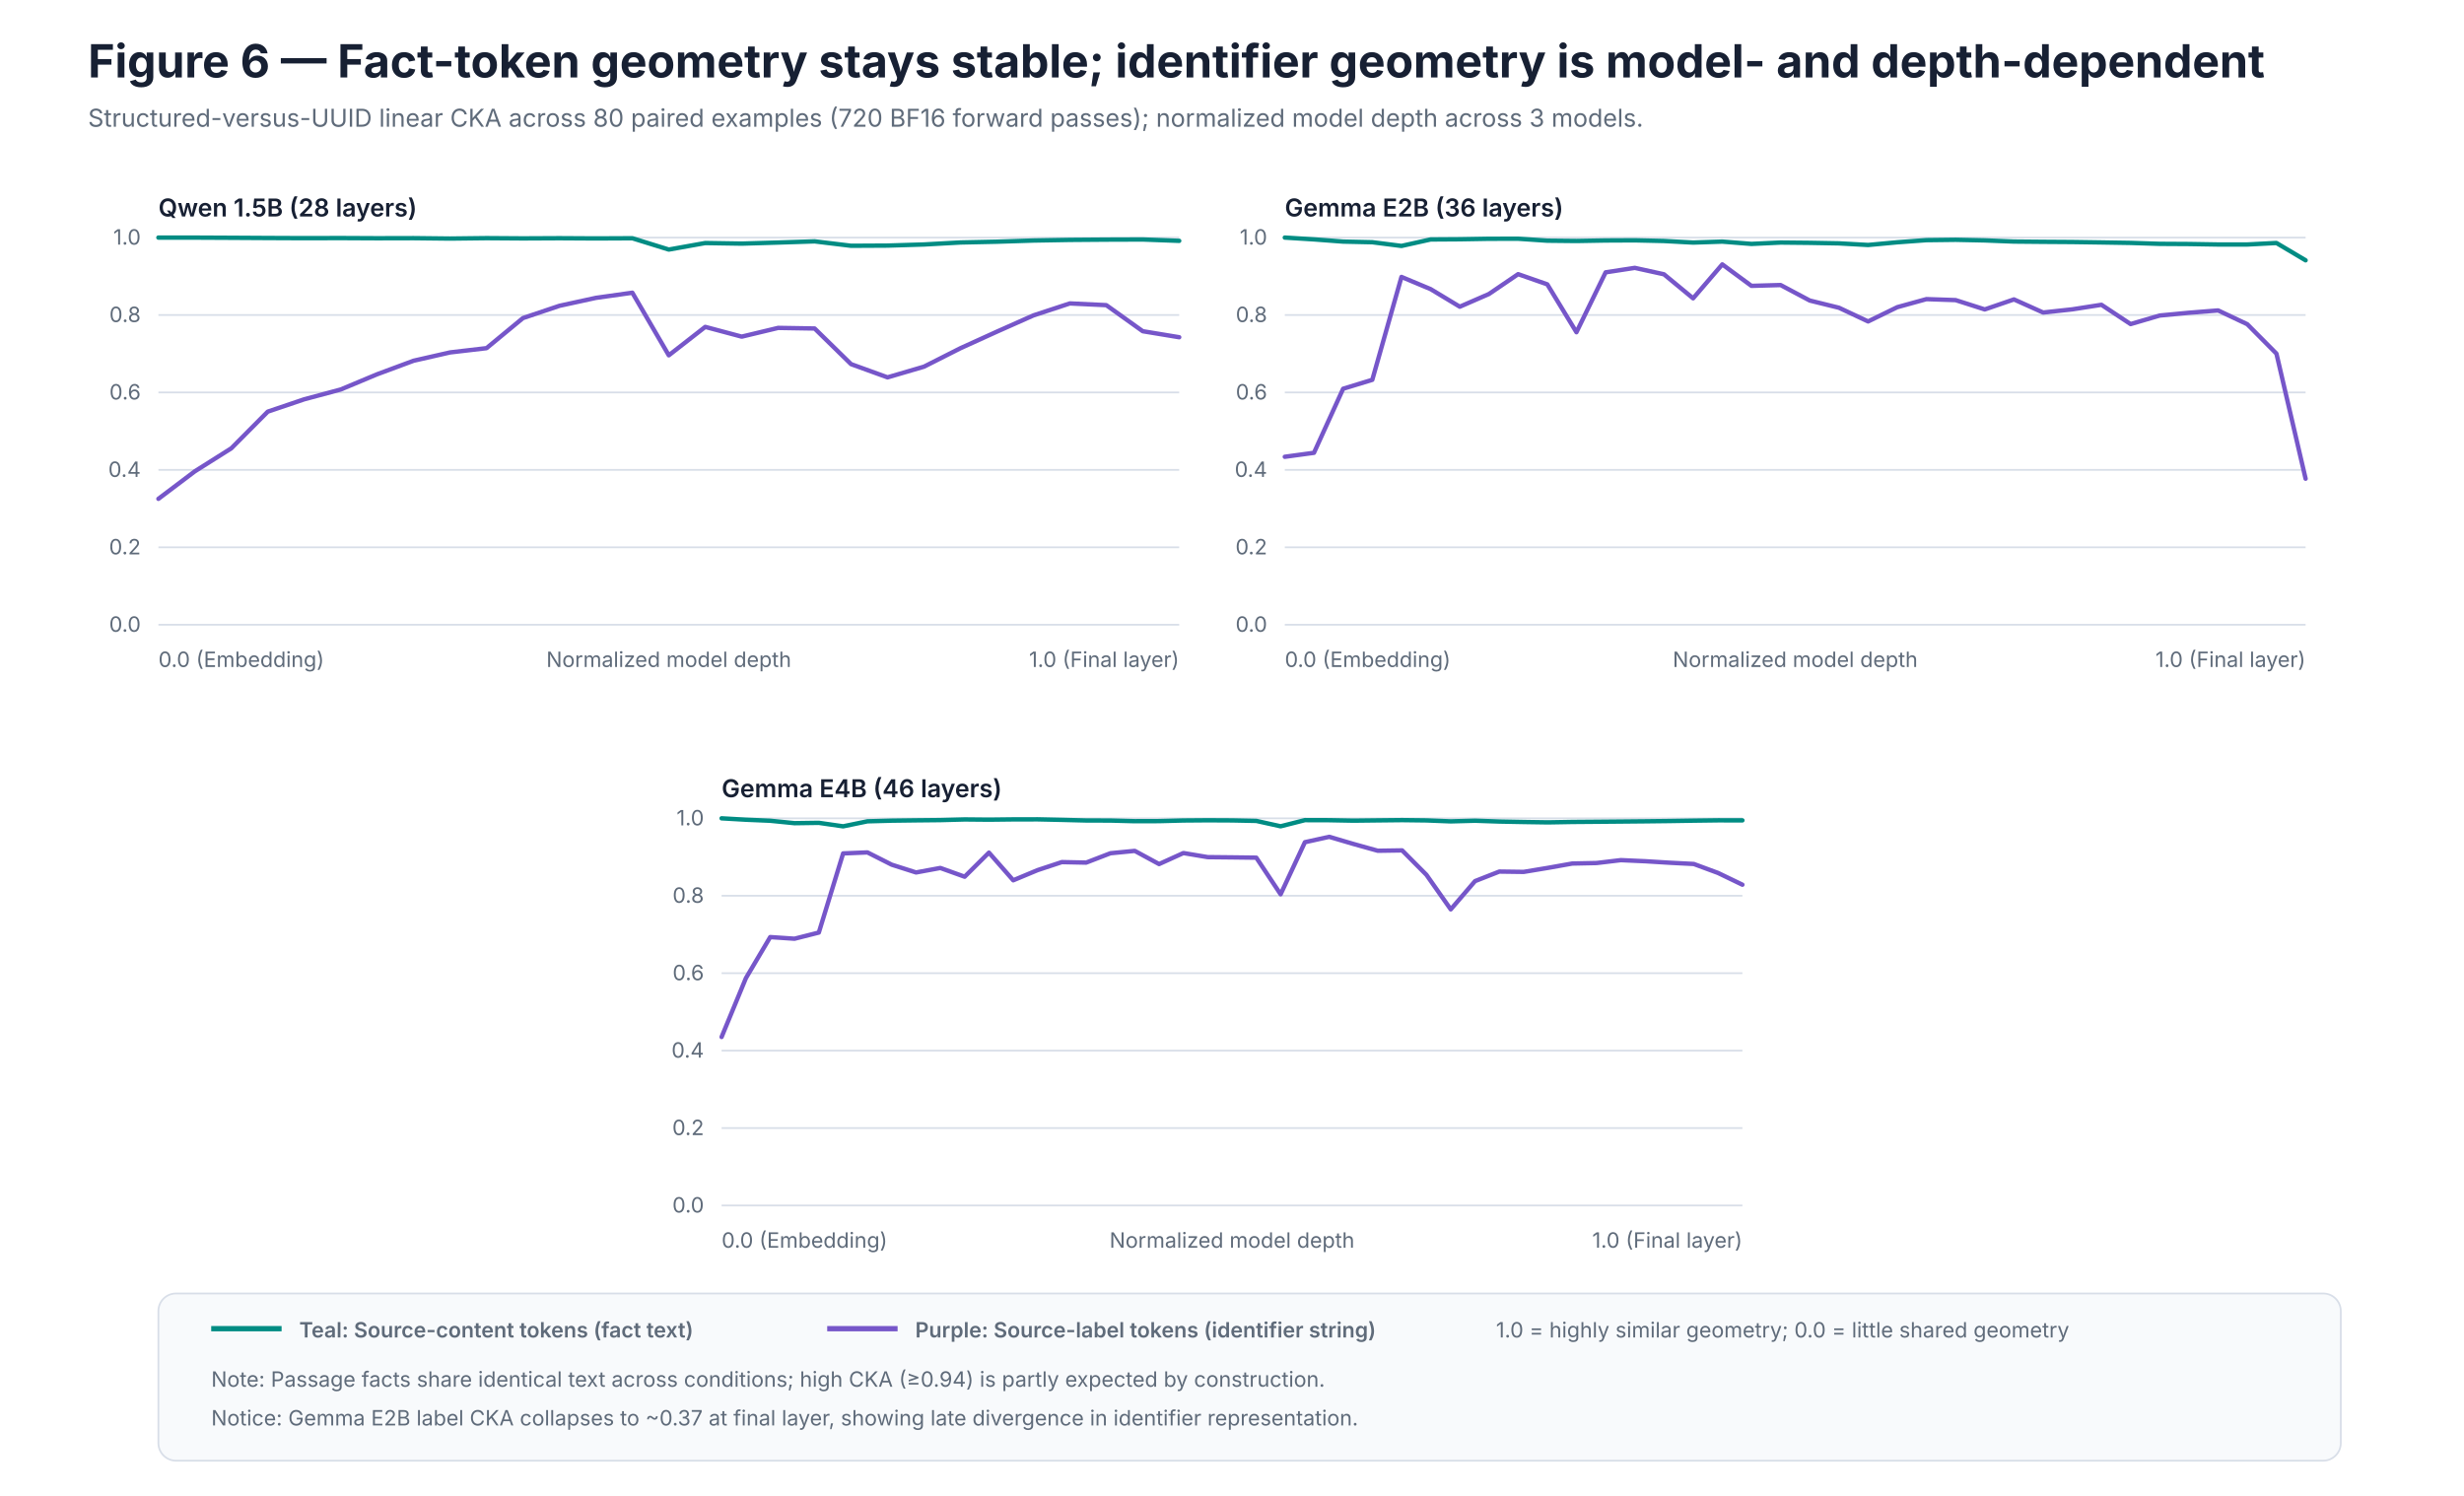
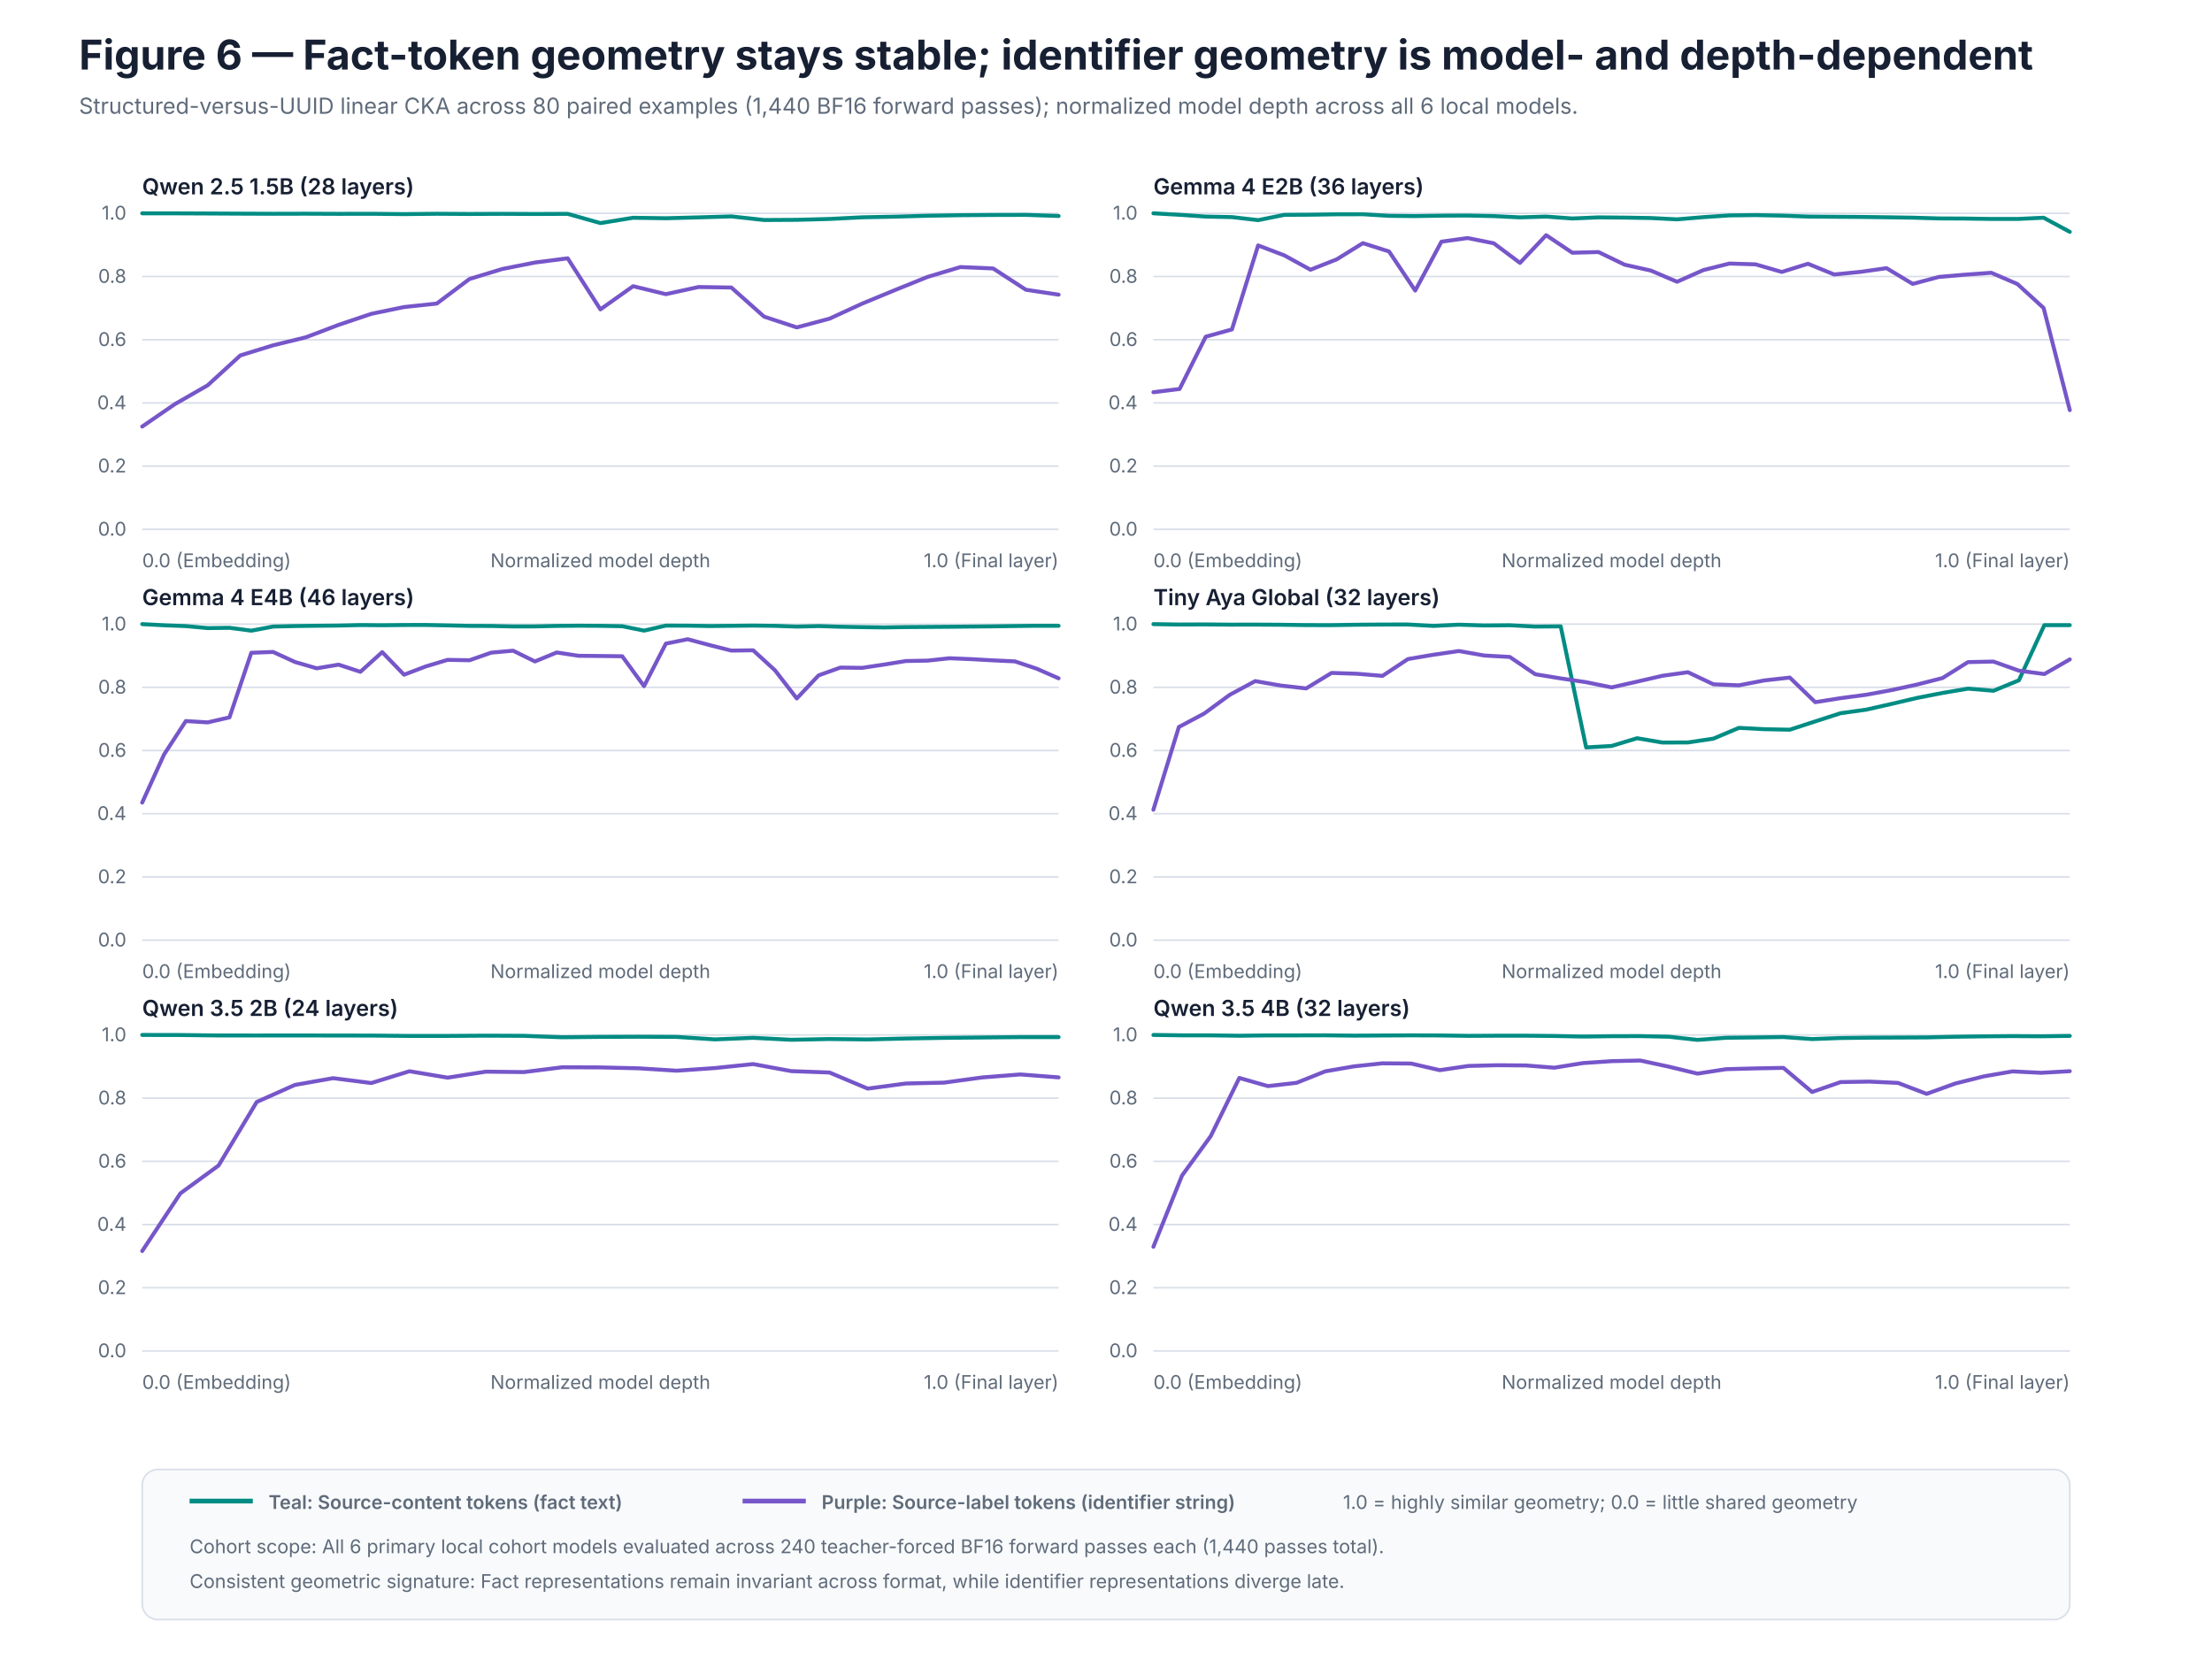
- <svg xmlns="http://www.w3.org/2000/svg" viewBox="0 0 1400 850" role="img" aria-labelledby="title desc">
+ <svg xmlns="http://www.w3.org/2000/svg" viewBox="0 0 1400 1060" role="img" aria-labelledby="title desc">
  <style>
text{font-family:Inter,ui-sans-serif,system-ui,-apple-system,BlinkMacSystemFont,'Segoe UI',sans-serif;fill:#172033}
.title{font-size:26px;font-weight:700}.subtitle{font-size:14px;fill:#5f6b7a}
.label{font-size:14px;font-weight:600}.body{font-size:13px}.small{font-size:12px;fill:#5f6b7a}
.mono{font-family:'SFMono-Regular',Consolas,'Liberation Mono',monospace;font-size:12.5px}
.axis{stroke:#aeb8c8;stroke-width:1}.grid{stroke:#e5e9f0;stroke-width:1}.zero{stroke:#172033;stroke-width:1.5}
</style>
  <text x="50" y="44" class="title" text-anchor="start">Figure 6 — Fact-token geometry stays stable; identifier geometry is model- and depth-dependent</text>
-   <text x="50" y="72" class="subtitle" text-anchor="start">Structured-versus-UUID linear CKA across 80 paired examples (720 BF16 forward passes); normalized model depth across 3 models.</text>
-   <text x="90" y="123" class="label" text-anchor="start" fill="#172033">Qwen 1.5B (28 layers)</text>
-   <line x1="90" y1="355.0" x2="670" y2="355.0" stroke="#d8dee8" stroke-width="1" />
-   <text x="80" y="359.0" class="small" text-anchor="end">0.0</text>
-   <line x1="90" y1="311.0" x2="670" y2="311.0" stroke="#d8dee8" stroke-width="1" />
-   <text x="80" y="315.0" class="small" text-anchor="end">0.2</text>
-   <line x1="90" y1="267.0" x2="670" y2="267.0" stroke="#d8dee8" stroke-width="1" />
-   <text x="80" y="271.0" class="small" text-anchor="end">0.4</text>
-   <line x1="90" y1="223.0" x2="670" y2="223.0" stroke="#d8dee8" stroke-width="1" />
-   <text x="80" y="227.0" class="small" text-anchor="end">0.6</text>
-   <line x1="90" y1="179.0" x2="670" y2="179.0" stroke="#d8dee8" stroke-width="1" />
-   <text x="80" y="183.0" class="small" text-anchor="end">0.8</text>
+   <text x="50" y="72" class="subtitle" text-anchor="start">Structured-versus-UUID linear CKA across 80 paired examples (1,440 BF16 forward passes); normalized model depth across all 6 local models.</text>
+   <text x="90" y="123" class="label" text-anchor="start" fill="#172033">Qwen 2.5 1.5B (28 layers)</text>
+   <line x1="90" y1="335.0" x2="670" y2="335.0" stroke="#d8dee8" stroke-width="1" />
+   <text x="80" y="339.0" class="small" text-anchor="end">0.0</text>
+   <line x1="90" y1="295.0" x2="670" y2="295.0" stroke="#d8dee8" stroke-width="1" />
+   <text x="80" y="299.0" class="small" text-anchor="end">0.2</text>
+   <line x1="90" y1="255.0" x2="670" y2="255.0" stroke="#d8dee8" stroke-width="1" />
+   <text x="80" y="259.0" class="small" text-anchor="end">0.4</text>
+   <line x1="90" y1="215.0" x2="670" y2="215.0" stroke="#d8dee8" stroke-width="1" />
+   <text x="80" y="219.0" class="small" text-anchor="end">0.6</text>
+   <line x1="90" y1="175.0" x2="670" y2="175.0" stroke="#d8dee8" stroke-width="1" />
+   <text x="80" y="179.0" class="small" text-anchor="end">0.8</text>
  <line x1="90" y1="135.0" x2="670" y2="135.0" stroke="#d8dee8" stroke-width="1" />
  <text x="80" y="139.0" class="small" text-anchor="end">1.0</text>
-   <polyline points="90.00,135.00 110.71,135.02 131.43,135.12 152.14,135.24 172.86,135.33 193.57,135.28 214.29,135.38 235.00,135.33 255.71,135.56 276.43,135.32 297.14,135.46 317.86,135.36 338.57,135.48 359.29,135.38 380.00,141.81 400.71,138.10 421.43,138.43 442.14,137.82 462.86,137.15 483.57,139.66 504.29,139.55 525.00,138.92 545.71,137.78 566.43,137.34 587.14,136.68 607.86,136.32 628.57,136.16 649.29,136.09 670.00,136.86" fill="none" stroke="#008c83" stroke-width="2.5" stroke-linecap="round" stroke-linejoin="round" />
-   <polyline points="90.00,283.45 110.71,267.82 131.43,254.74 152.14,233.91 172.86,226.89 193.57,221.33 214.29,212.67 235.00,204.98 255.71,200.26 276.43,197.84 297.14,180.74 317.86,173.77 338.57,169.26 359.29,166.33 380.00,201.90 400.71,185.75 421.43,191.29 442.14,186.32 462.86,186.66 483.57,206.92 504.29,214.43 525.00,208.35 545.71,197.87 566.43,188.45 587.14,179.24 607.86,172.42 628.57,173.40 649.29,188.21 670.00,191.63" fill="none" stroke="#7656c9" stroke-width="2.5" stroke-linecap="round" stroke-linejoin="round" />
-   <text x="90" y="379" class="small" text-anchor="start">0.0 (Embedding)</text>
-   <text x="670" y="379" class="small" text-anchor="end">1.0 (Final layer)</text>
-   <text x="380.0" y="379" class="small" text-anchor="middle">Normalized model depth</text>
-   <text x="730" y="123" class="label" text-anchor="start" fill="#172033">Gemma E2B (36 layers)</text>
-   <line x1="730" y1="355.0" x2="1310" y2="355.0" stroke="#d8dee8" stroke-width="1" />
-   <text x="720" y="359.0" class="small" text-anchor="end">0.0</text>
-   <line x1="730" y1="311.0" x2="1310" y2="311.0" stroke="#d8dee8" stroke-width="1" />
-   <text x="720" y="315.0" class="small" text-anchor="end">0.2</text>
-   <line x1="730" y1="267.0" x2="1310" y2="267.0" stroke="#d8dee8" stroke-width="1" />
-   <text x="720" y="271.0" class="small" text-anchor="end">0.4</text>
-   <line x1="730" y1="223.0" x2="1310" y2="223.0" stroke="#d8dee8" stroke-width="1" />
-   <text x="720" y="227.0" class="small" text-anchor="end">0.6</text>
-   <line x1="730" y1="179.0" x2="1310" y2="179.0" stroke="#d8dee8" stroke-width="1" />
-   <text x="720" y="183.0" class="small" text-anchor="end">0.8</text>
+   <polyline points="90.00,135.00 110.71,135.02 131.43,135.11 152.14,135.22 172.86,135.30 193.57,135.25 214.29,135.34 235.00,135.30 255.71,135.51 276.43,135.29 297.14,135.42 317.86,135.33 338.57,135.43 359.29,135.34 380.00,141.19 400.71,137.82 421.43,138.12 442.14,137.57 462.86,136.96 483.57,139.24 504.29,139.13 525.00,138.57 545.71,137.53 566.43,137.12 587.14,136.53 607.86,136.20 628.57,136.05 649.29,135.99 670.00,136.69" fill="none" stroke="#008c83" stroke-width="2.5" stroke-linecap="round" stroke-linejoin="round" />
+   <polyline points="90.00,269.95 110.71,255.74 131.43,243.85 152.14,224.92 172.86,218.54 193.57,213.48 214.29,205.61 235.00,198.62 255.71,194.33 276.43,192.12 297.14,176.58 317.86,170.25 338.57,166.15 359.29,163.48 380.00,195.81 400.71,181.13 421.43,186.17 442.14,181.65 462.86,181.97 483.57,200.38 504.29,207.21 525.00,201.68 545.71,192.15 566.43,183.59 587.14,175.22 607.86,169.02 628.57,169.91 649.29,183.38 670.00,186.48" fill="none" stroke="#7656c9" stroke-width="2.5" stroke-linecap="round" stroke-linejoin="round" />
+   <text x="90" y="359" class="small" text-anchor="start">0.0 (Embedding)</text>
+   <text x="670" y="359" class="small" text-anchor="end">1.0 (Final layer)</text>
+   <text x="380.0" y="359" class="small" text-anchor="middle">Normalized model depth</text>
+   <text x="730" y="123" class="label" text-anchor="start" fill="#172033">Gemma 4 E2B (36 layers)</text>
+   <line x1="730" y1="335.0" x2="1310" y2="335.0" stroke="#d8dee8" stroke-width="1" />
+   <text x="720" y="339.0" class="small" text-anchor="end">0.0</text>
+   <line x1="730" y1="295.0" x2="1310" y2="295.0" stroke="#d8dee8" stroke-width="1" />
+   <text x="720" y="299.0" class="small" text-anchor="end">0.2</text>
+   <line x1="730" y1="255.0" x2="1310" y2="255.0" stroke="#d8dee8" stroke-width="1" />
+   <text x="720" y="259.0" class="small" text-anchor="end">0.4</text>
+   <line x1="730" y1="215.0" x2="1310" y2="215.0" stroke="#d8dee8" stroke-width="1" />
+   <text x="720" y="219.0" class="small" text-anchor="end">0.6</text>
+   <line x1="730" y1="175.0" x2="1310" y2="175.0" stroke="#d8dee8" stroke-width="1" />
+   <text x="720" y="179.0" class="small" text-anchor="end">0.8</text>
  <line x1="730" y1="135.0" x2="1310" y2="135.0" stroke="#d8dee8" stroke-width="1" />
  <text x="720" y="139.0" class="small" text-anchor="end">1.0</text>
-   <polyline points="730.00,135.00 746.57,136.03 763.14,137.28 779.71,137.64 796.29,139.75 812.86,136.07 829.43,135.96 846.00,135.68 862.57,135.65 879.14,136.77 895.71,136.94 912.29,136.65 928.86,136.57 945.43,136.94 962.00,137.83 978.57,137.28 995.14,138.60 1011.71,137.82 1028.29,137.99 1044.86,138.29 1061.43,139.21 1078.00,137.67 1094.57,136.46 1111.14,136.26 1127.71,136.61 1144.29,137.26 1160.86,137.41 1177.43,137.52 1194.00,137.76 1210.57,138.03 1227.14,138.56 1243.71,138.66 1260.29,138.93 1276.86,138.93 1293.43,138.07 1310.00,147.92" fill="none" stroke="#008c83" stroke-width="2.5" stroke-linecap="round" stroke-linejoin="round" />
-   <polyline points="730.00,259.56 746.57,257.30 763.14,220.90 779.71,215.83 796.29,157.36 812.86,164.29 829.43,174.28 846.00,167.06 862.57,155.78 879.14,161.57 895.71,188.78 912.29,154.75 928.86,152.21 945.43,155.86 962.00,169.52 978.57,150.23 995.14,162.44 1011.71,161.97 1028.29,170.78 1044.86,174.87 1061.43,182.65 1078.00,174.55 1094.57,169.97 1111.14,170.53 1127.71,175.83 1144.29,170.14 1160.86,177.58 1177.43,175.78 1194.00,173.19 1210.57,184.15 1227.14,179.29 1243.71,177.72 1260.29,176.40 1276.86,184.23 1293.43,200.93 1310.00,272.01" fill="none" stroke="#7656c9" stroke-width="2.5" stroke-linecap="round" stroke-linejoin="round" />
-   <text x="730" y="379" class="small" text-anchor="start">0.0 (Embedding)</text>
-   <text x="1310" y="379" class="small" text-anchor="end">1.0 (Final layer)</text>
-   <text x="1020.0" y="379" class="small" text-anchor="middle">Normalized model depth</text>
-   <text x="410" y="453" class="label" text-anchor="start" fill="#172033">Gemma E4B (46 layers)</text>
-   <line x1="410" y1="685.0" x2="990" y2="685.0" stroke="#d8dee8" stroke-width="1" />
-   <text x="400" y="689.0" class="small" text-anchor="end">0.0</text>
-   <line x1="410" y1="641.0" x2="990" y2="641.0" stroke="#d8dee8" stroke-width="1" />
-   <text x="400" y="645.0" class="small" text-anchor="end">0.2</text>
-   <line x1="410" y1="597.0" x2="990" y2="597.0" stroke="#d8dee8" stroke-width="1" />
-   <text x="400" y="601.0" class="small" text-anchor="end">0.4</text>
-   <line x1="410" y1="553.0" x2="990" y2="553.0" stroke="#d8dee8" stroke-width="1" />
-   <text x="400" y="557.0" class="small" text-anchor="end">0.6</text>
-   <line x1="410" y1="509.0" x2="990" y2="509.0" stroke="#d8dee8" stroke-width="1" />
-   <text x="400" y="513.0" class="small" text-anchor="end">0.8</text>
-   <line x1="410" y1="465.0" x2="990" y2="465.0" stroke="#d8dee8" stroke-width="1" />
-   <text x="400" y="469.0" class="small" text-anchor="end">1.0</text>
-   <polyline points="410.00,465.00 423.81,465.79 437.62,466.38 451.43,467.76 465.24,467.56 479.05,469.55 492.86,466.70 506.67,466.33 520.48,466.15 534.29,466.01 548.10,465.64 561.90,465.77 575.71,465.61 589.52,465.58 603.33,465.88 617.14,466.23 630.95,466.27 644.76,466.63 658.57,466.59 672.38,466.23 686.19,466.12 700.00,466.19 713.81,466.47 727.62,469.53 741.43,466.03 755.24,466.07 769.05,466.33 782.86,466.17 796.67,466.02 810.48,466.19 824.29,466.73 838.10,466.36 851.90,466.83 865.71,467.09 879.52,467.30 893.33,467.06 907.14,466.95 920.95,466.83 934.76,466.70 948.57,466.54 962.38,466.32 976.19,466.14 990.00,466.16" fill="none" stroke="#008c83" stroke-width="2.5" stroke-linecap="round" stroke-linejoin="round" />
-   <polyline points="410.00,589.25 423.81,555.81 437.62,532.48 451.43,533.41 465.24,529.91 479.05,484.94 492.86,484.37 506.67,491.35 520.48,495.76 534.29,493.21 548.10,498.18 561.90,484.49 575.71,500.21 589.52,494.44 603.33,489.87 617.14,490.16 630.95,484.84 644.76,483.50 658.57,490.99 672.38,484.73 686.19,487.05 700.00,487.19 713.81,487.36 727.62,508.17 741.43,478.57 755.24,475.51 769.05,479.58 782.86,483.43 796.67,483.22 810.48,497.11 824.29,516.74 838.10,500.67 851.90,495.25 865.71,495.44 879.52,493.15 893.33,490.69 907.14,490.40 920.95,488.76 934.76,489.38 948.57,490.23 962.38,490.94 976.19,496.05 990.00,502.72" fill="none" stroke="#7656c9" stroke-width="2.5" stroke-linecap="round" stroke-linejoin="round" />
-   <text x="410" y="709" class="small" text-anchor="start">0.0 (Embedding)</text>
-   <text x="990" y="709" class="small" text-anchor="end">1.0 (Final layer)</text>
-   <text x="700.0" y="709" class="small" text-anchor="middle">Normalized model depth</text>
-   <rect x="90" y="735" width="1240" height="95" rx="10" fill="#f8fafc" stroke="#d8dee8" stroke-width="1" />
-   <line x1="120" y1="755" x2="160" y2="755" stroke="#008c83" stroke-width="3" />
-   <text x="170" y="760" class="small" text-anchor="start" font-weight="600">Teal: Source-content tokens (fact text)</text>
-   <line x1="470" y1="755" x2="510" y2="755" stroke="#7656c9" stroke-width="3" />
-   <text x="520" y="760" class="small" text-anchor="start" font-weight="600">Purple: Source-label tokens (identifier string)</text>
-   <text x="850" y="760" class="small" text-anchor="start" fill="#5f6b7a">1.0 = highly similar geometry; 0.0 = little shared geometry</text>
-   <text x="120" y="788" class="small" text-anchor="start">Note: Passage facts share identical text across conditions; high CKA (≥0.94) is partly expected by construction.</text>
-   <text x="120" y="810" class="small" text-anchor="start" fill="#5f6b7a">Notice: Gemma E2B label CKA collapses to ~0.37 at final layer, showing late divergence in identifier representation.</text>
+   <polyline points="730.00,135.00 746.57,135.94 763.14,137.07 779.71,137.40 796.29,139.32 812.86,135.98 829.43,135.88 846.00,135.62 862.57,135.59 879.14,136.60 895.71,136.76 912.29,136.50 928.86,136.42 945.43,136.77 962.00,137.57 978.57,137.07 995.14,138.27 1011.71,137.57 1028.29,137.72 1044.86,137.99 1061.43,138.82 1078.00,137.43 1094.57,136.33 1111.14,136.14 1127.71,136.47 1144.29,137.06 1160.86,137.19 1177.43,137.29 1194.00,137.51 1210.57,137.76 1227.14,138.24 1243.71,138.32 1260.29,138.57 1276.86,138.58 1293.43,137.79 1310.00,146.74" fill="none" stroke="#008c83" stroke-width="2.5" stroke-linecap="round" stroke-linejoin="round" />
+   <polyline points="730.00,248.23 746.57,246.18 763.14,213.09 779.71,208.48 796.29,155.32 812.86,161.62 829.43,170.71 846.00,164.15 862.57,153.89 879.14,159.15 895.71,183.89 912.29,152.96 928.86,150.65 945.43,153.97 962.00,166.38 978.57,148.84 995.14,159.95 1011.71,159.52 1028.29,167.53 1044.86,171.25 1061.43,178.32 1078.00,170.96 1094.57,166.79 1111.14,167.30 1127.71,172.12 1144.29,166.94 1160.86,173.71 1177.43,172.07 1194.00,169.72 1210.57,179.68 1227.14,175.26 1243.71,173.84 1260.29,172.64 1276.86,179.76 1293.43,194.93 1310.00,259.56" fill="none" stroke="#7656c9" stroke-width="2.5" stroke-linecap="round" stroke-linejoin="round" />
+   <text x="730" y="359" class="small" text-anchor="start">0.0 (Embedding)</text>
+   <text x="1310" y="359" class="small" text-anchor="end">1.0 (Final layer)</text>
+   <text x="1020.0" y="359" class="small" text-anchor="middle">Normalized model depth</text>
+   <text x="90" y="383" class="label" text-anchor="start" fill="#172033">Gemma 4 E4B (46 layers)</text>
+   <line x1="90" y1="595.0" x2="670" y2="595.0" stroke="#d8dee8" stroke-width="1" />
+   <text x="80" y="599.0" class="small" text-anchor="end">0.0</text>
+   <line x1="90" y1="555.0" x2="670" y2="555.0" stroke="#d8dee8" stroke-width="1" />
+   <text x="80" y="559.0" class="small" text-anchor="end">0.2</text>
+   <line x1="90" y1="515.0" x2="670" y2="515.0" stroke="#d8dee8" stroke-width="1" />
+   <text x="80" y="519.0" class="small" text-anchor="end">0.4</text>
+   <line x1="90" y1="475.0" x2="670" y2="475.0" stroke="#d8dee8" stroke-width="1" />
+   <text x="80" y="479.0" class="small" text-anchor="end">0.6</text>
+   <line x1="90" y1="435.0" x2="670" y2="435.0" stroke="#d8dee8" stroke-width="1" />
+   <text x="80" y="439.0" class="small" text-anchor="end">0.8</text>
+   <line x1="90" y1="395.0" x2="670" y2="395.0" stroke="#d8dee8" stroke-width="1" />
+   <text x="80" y="399.0" class="small" text-anchor="end">1.0</text>
+   <polyline points="90.00,395.00 103.81,395.72 117.62,396.25 131.43,397.51 145.24,397.33 159.05,399.14 172.86,396.55 186.67,396.21 200.48,396.04 214.29,395.91 228.10,395.58 241.90,395.70 255.71,395.55 269.52,395.53 283.33,395.80 297.14,396.11 310.95,396.16 324.76,396.48 338.57,396.44 352.38,396.12 366.19,396.01 380.00,396.08 393.81,396.33 407.62,399.11 421.43,395.94 435.24,395.97 449.05,396.21 462.86,396.07 476.67,395.92 490.48,396.09 504.29,396.57 518.10,396.23 531.90,396.66 545.71,396.90 559.52,397.09 573.33,396.87 587.14,396.77 600.95,396.67 614.76,396.54 628.57,396.40 642.38,396.20 656.19,396.04 670.00,396.05" fill="none" stroke="#008c83" stroke-width="2.5" stroke-linecap="round" stroke-linejoin="round" />
+   <polyline points="90.00,507.95 103.81,477.55 117.62,456.34 131.43,457.19 145.24,454.01 159.05,413.13 172.86,412.61 186.67,418.95 200.48,422.97 214.29,420.65 228.10,425.17 241.90,412.72 255.71,427.01 269.52,421.76 283.33,417.61 297.14,417.87 310.95,413.04 324.76,411.82 338.57,418.62 352.38,412.94 366.19,415.04 380.00,415.17 393.81,415.33 407.62,434.25 421.43,407.34 435.24,404.56 449.05,408.25 462.86,411.75 476.67,411.56 490.48,424.20 504.29,442.04 518.10,427.43 531.90,422.50 545.71,422.67 559.52,420.59 573.33,418.35 587.14,418.09 600.95,416.60 614.76,417.16 628.57,417.94 642.38,418.58 656.19,423.23 670.00,429.29" fill="none" stroke="#7656c9" stroke-width="2.5" stroke-linecap="round" stroke-linejoin="round" />
+   <text x="90" y="619" class="small" text-anchor="start">0.0 (Embedding)</text>
+   <text x="670" y="619" class="small" text-anchor="end">1.0 (Final layer)</text>
+   <text x="380.0" y="619" class="small" text-anchor="middle">Normalized model depth</text>
+   <text x="730" y="383" class="label" text-anchor="start" fill="#172033">Tiny Aya Global (32 layers)</text>
+   <line x1="730" y1="595.0" x2="1310" y2="595.0" stroke="#d8dee8" stroke-width="1" />
+   <text x="720" y="599.0" class="small" text-anchor="end">0.0</text>
+   <line x1="730" y1="555.0" x2="1310" y2="555.0" stroke="#d8dee8" stroke-width="1" />
+   <text x="720" y="559.0" class="small" text-anchor="end">0.2</text>
+   <line x1="730" y1="515.0" x2="1310" y2="515.0" stroke="#d8dee8" stroke-width="1" />
+   <text x="720" y="519.0" class="small" text-anchor="end">0.4</text>
+   <line x1="730" y1="475.0" x2="1310" y2="475.0" stroke="#d8dee8" stroke-width="1" />
+   <text x="720" y="479.0" class="small" text-anchor="end">0.6</text>
+   <line x1="730" y1="435.0" x2="1310" y2="435.0" stroke="#d8dee8" stroke-width="1" />
+   <text x="720" y="439.0" class="small" text-anchor="end">0.8</text>
+   <line x1="730" y1="395.0" x2="1310" y2="395.0" stroke="#d8dee8" stroke-width="1" />
+   <text x="720" y="399.0" class="small" text-anchor="end">1.0</text>
+   <polyline points="730.00,395.00 746.11,395.25 762.22,395.19 778.33,395.33 794.44,395.30 810.56,395.39 826.67,395.61 842.78,395.64 858.89,395.38 875.00,395.25 891.11,395.24 907.22,396.13 923.33,395.35 939.44,395.85 955.56,395.71 971.67,396.56 987.78,396.42 1003.89,473.03 1020.00,472.11 1036.11,467.21 1052.22,469.94 1068.33,469.89 1084.44,467.46 1100.56,460.66 1116.67,461.49 1132.78,461.82 1148.89,456.56 1165.00,451.36 1181.11,449.13 1197.22,445.48 1213.33,441.70 1229.44,438.56 1245.56,435.83 1261.67,437.17 1277.78,430.56 1293.89,395.64 1310.00,395.63" fill="none" stroke="#008c83" stroke-width="2.5" stroke-linecap="round" stroke-linejoin="round" />
+   <polyline points="730.00,512.45 746.11,460.11 762.22,451.54 778.33,439.73 794.44,431.06 810.56,433.87 826.67,435.69 842.78,425.88 858.89,426.41 875.00,427.75 891.11,417.11 907.22,414.37 923.33,412.03 939.44,414.87 955.56,415.77 971.67,426.71 987.78,429.35 1003.89,431.75 1020.00,435.04 1036.11,431.40 1052.22,427.68 1068.33,425.45 1084.44,433.08 1100.56,433.73 1116.67,430.63 1132.78,428.83 1148.89,444.39 1165.00,441.84 1181.11,439.70 1197.22,436.75 1213.33,433.24 1229.44,429.13 1245.56,419.03 1261.67,418.69 1277.78,424.45 1293.89,426.60 1310.00,417.33" fill="none" stroke="#7656c9" stroke-width="2.5" stroke-linecap="round" stroke-linejoin="round" />
+   <text x="730" y="619" class="small" text-anchor="start">0.0 (Embedding)</text>
+   <text x="1310" y="619" class="small" text-anchor="end">1.0 (Final layer)</text>
+   <text x="1020.0" y="619" class="small" text-anchor="middle">Normalized model depth</text>
+   <text x="90" y="643" class="label" text-anchor="start" fill="#172033">Qwen 3.5 2B (24 layers)</text>
+   <line x1="90" y1="855.0" x2="670" y2="855.0" stroke="#d8dee8" stroke-width="1" />
+   <text x="80" y="859.0" class="small" text-anchor="end">0.0</text>
+   <line x1="90" y1="815.0" x2="670" y2="815.0" stroke="#d8dee8" stroke-width="1" />
+   <text x="80" y="819.0" class="small" text-anchor="end">0.2</text>
+   <line x1="90" y1="775.0" x2="670" y2="775.0" stroke="#d8dee8" stroke-width="1" />
+   <text x="80" y="779.0" class="small" text-anchor="end">0.4</text>
+   <line x1="90" y1="735.0" x2="670" y2="735.0" stroke="#d8dee8" stroke-width="1" />
+   <text x="80" y="739.0" class="small" text-anchor="end">0.6</text>
+   <line x1="90" y1="695.0" x2="670" y2="695.0" stroke="#d8dee8" stroke-width="1" />
+   <text x="80" y="699.0" class="small" text-anchor="end">0.8</text>
+   <line x1="90" y1="655.0" x2="670" y2="655.0" stroke="#d8dee8" stroke-width="1" />
+   <text x="80" y="659.0" class="small" text-anchor="end">1.0</text>
+   <polyline points="90.00,655.00 114.17,655.05 138.33,655.33 162.50,655.35 186.67,655.33 210.83,655.36 235.00,655.40 259.17,655.64 283.33,655.62 307.50,655.46 331.67,655.57 355.83,656.47 380.00,656.23 404.17,656.13 428.33,656.25 452.50,657.82 476.67,656.82 500.83,658.06 525.00,657.58 549.17,657.85 573.33,657.25 597.50,656.85 621.67,656.60 645.83,656.38 670.00,656.37" fill="none" stroke="#008c83" stroke-width="2.5" stroke-linecap="round" stroke-linejoin="round" />
+   <polyline points="90.00,791.75 114.17,755.26 138.33,737.64 162.50,697.40 186.67,686.63 210.83,682.36 235.00,685.44 259.17,677.97 283.33,682.03 307.50,678.24 331.67,678.50 355.83,675.46 380.00,675.55 404.17,676.11 428.33,677.63 452.50,675.96 476.67,673.44 500.83,677.90 525.00,678.78 549.17,688.96 573.33,685.73 597.50,685.18 621.67,681.89 645.83,680.00 670.00,681.86" fill="none" stroke="#7656c9" stroke-width="2.5" stroke-linecap="round" stroke-linejoin="round" />
+   <text x="90" y="879" class="small" text-anchor="start">0.0 (Embedding)</text>
+   <text x="670" y="879" class="small" text-anchor="end">1.0 (Final layer)</text>
+   <text x="380.0" y="879" class="small" text-anchor="middle">Normalized model depth</text>
+   <text x="730" y="643" class="label" text-anchor="start" fill="#172033">Qwen 3.5 4B (32 layers)</text>
+   <line x1="730" y1="855.0" x2="1310" y2="855.0" stroke="#d8dee8" stroke-width="1" />
+   <text x="720" y="859.0" class="small" text-anchor="end">0.0</text>
+   <line x1="730" y1="815.0" x2="1310" y2="815.0" stroke="#d8dee8" stroke-width="1" />
+   <text x="720" y="819.0" class="small" text-anchor="end">0.2</text>
+   <line x1="730" y1="775.0" x2="1310" y2="775.0" stroke="#d8dee8" stroke-width="1" />
+   <text x="720" y="779.0" class="small" text-anchor="end">0.4</text>
+   <line x1="730" y1="735.0" x2="1310" y2="735.0" stroke="#d8dee8" stroke-width="1" />
+   <text x="720" y="739.0" class="small" text-anchor="end">0.6</text>
+   <line x1="730" y1="695.0" x2="1310" y2="695.0" stroke="#d8dee8" stroke-width="1" />
+   <text x="720" y="699.0" class="small" text-anchor="end">0.8</text>
+   <line x1="730" y1="655.0" x2="1310" y2="655.0" stroke="#d8dee8" stroke-width="1" />
+   <text x="720" y="659.0" class="small" text-anchor="end">1.0</text>
+   <polyline points="730.00,655.00 748.12,655.24 766.25,655.26 784.38,655.51 802.50,655.28 820.62,655.28 838.75,655.23 856.88,655.44 875.00,655.34 893.12,655.26 911.25,655.32 929.38,655.58 947.50,655.49 965.62,655.48 983.75,655.66 1001.88,656.02 1020.00,655.79 1038.12,655.74 1056.25,656.13 1074.38,658.13 1092.50,656.78 1110.62,656.58 1128.75,656.33 1146.88,657.61 1165.00,656.94 1183.12,656.73 1201.25,656.64 1219.38,656.56 1237.50,656.14 1255.62,655.89 1273.75,655.73 1291.88,655.84 1310.00,655.60" fill="none" stroke="#008c83" stroke-width="2.5" stroke-linecap="round" stroke-linejoin="round" />
+   <polyline points="730.00,789.07 748.12,743.97 766.25,719.10 784.38,682.21 802.50,687.38 820.62,685.30 838.75,678.04 856.88,674.90 875.00,672.96 893.12,673.10 911.25,677.29 929.38,674.62 947.50,674.16 965.62,674.30 983.75,675.73 1001.88,672.80 1020.00,671.59 1038.12,671.18 1056.25,675.09 1074.38,679.48 1092.50,676.66 1110.62,676.18 1128.75,675.84 1146.88,691.10 1165.00,684.82 1183.12,684.53 1201.25,685.35 1219.38,692.28 1237.50,685.75 1255.62,681.21 1273.75,678.07 1291.88,678.96 1310.00,677.94" fill="none" stroke="#7656c9" stroke-width="2.5" stroke-linecap="round" stroke-linejoin="round" />
+   <text x="730" y="879" class="small" text-anchor="start">0.0 (Embedding)</text>
+   <text x="1310" y="879" class="small" text-anchor="end">1.0 (Final layer)</text>
+   <text x="1020.0" y="879" class="small" text-anchor="middle">Normalized model depth</text>
+   <rect x="90" y="930" width="1220" height="95" rx="10" fill="#f8fafc" stroke="#d8dee8" stroke-width="1" />
+   <line x1="120" y1="950" x2="160" y2="950" stroke="#008c83" stroke-width="3" />
+   <text x="170" y="955" class="small" text-anchor="start" font-weight="600">Teal: Source-content tokens (fact text)</text>
+   <line x1="470" y1="950" x2="510" y2="950" stroke="#7656c9" stroke-width="3" />
+   <text x="520" y="955" class="small" text-anchor="start" font-weight="600">Purple: Source-label tokens (identifier string)</text>
+   <text x="850" y="955" class="small" text-anchor="start" fill="#5f6b7a">1.0 = highly similar geometry; 0.0 = little shared geometry</text>
+   <text x="120" y="983" class="small" text-anchor="start">Cohort scope: All 6 primary local cohort models evaluated across 240 teacher-forced BF16 forward passes each (1,440 passes total).</text>
+   <text x="120" y="1005" class="small" text-anchor="start" fill="#5f6b7a">Consistent geometric signature: Fact representations remain invariant across format, while identifier representations diverge late.</text>
</svg>
